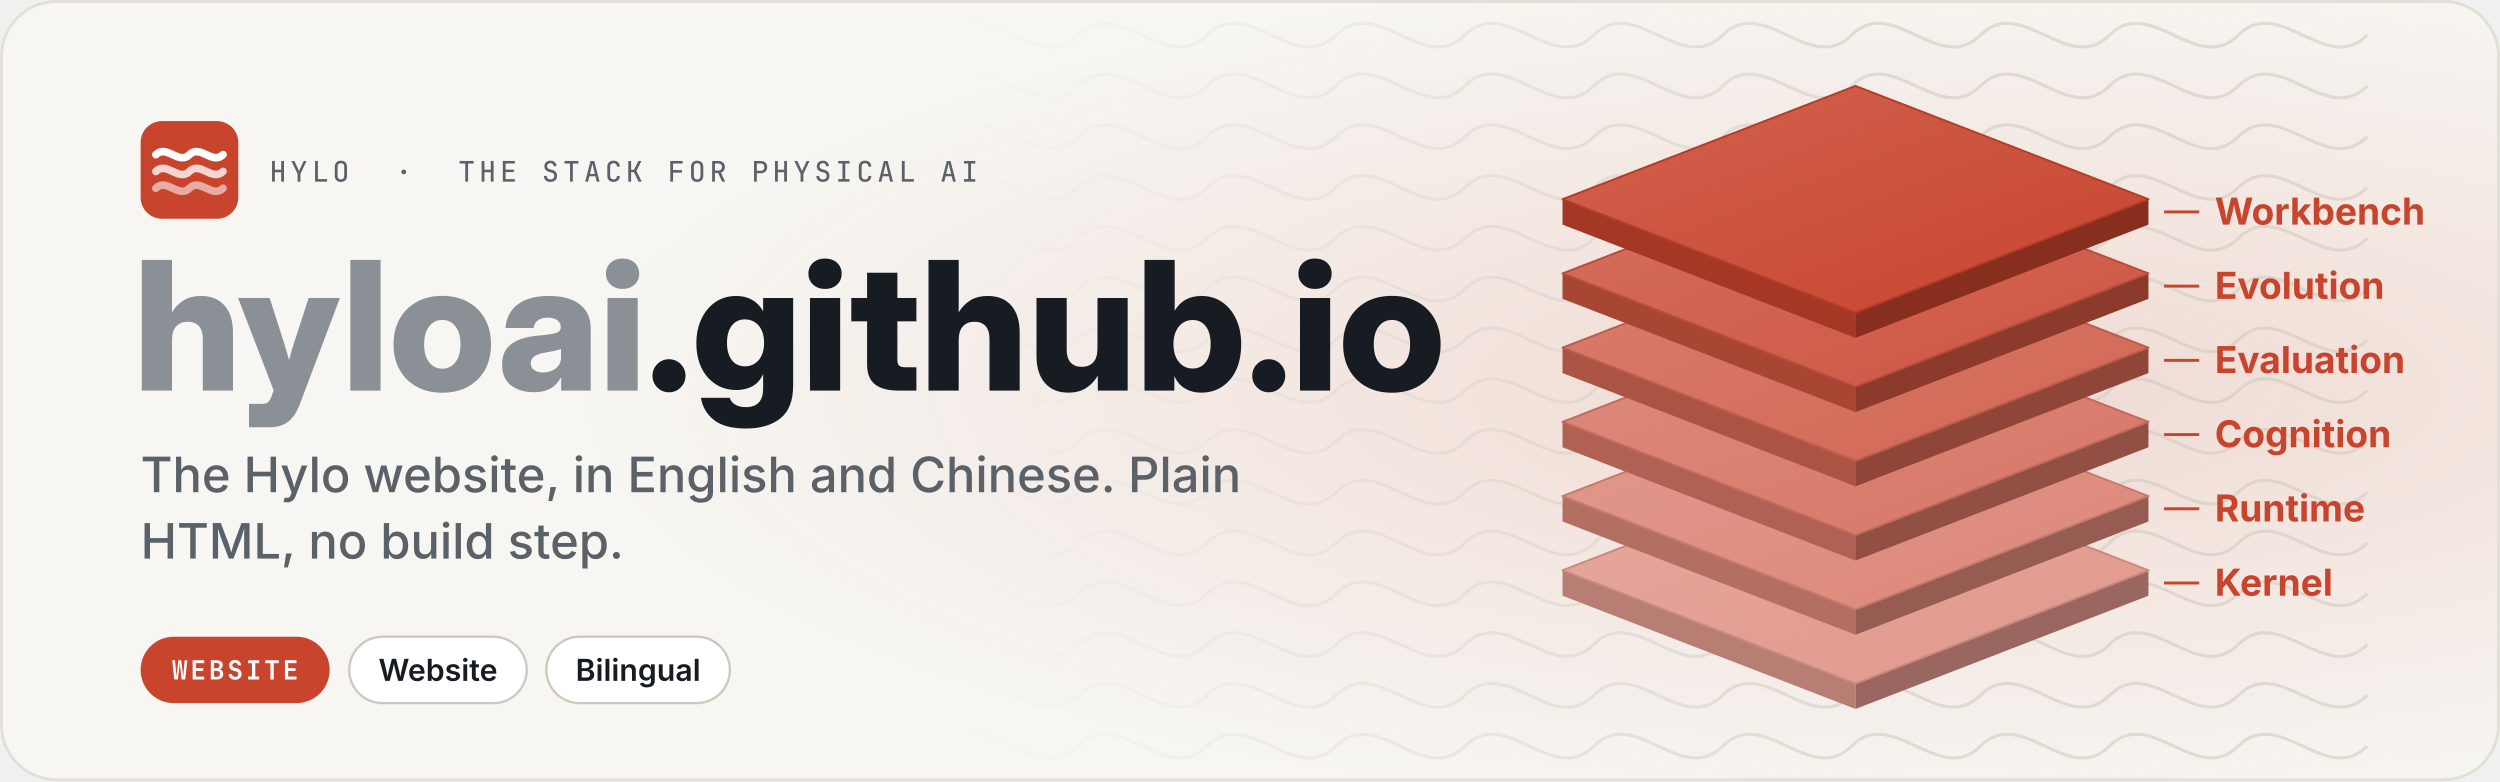
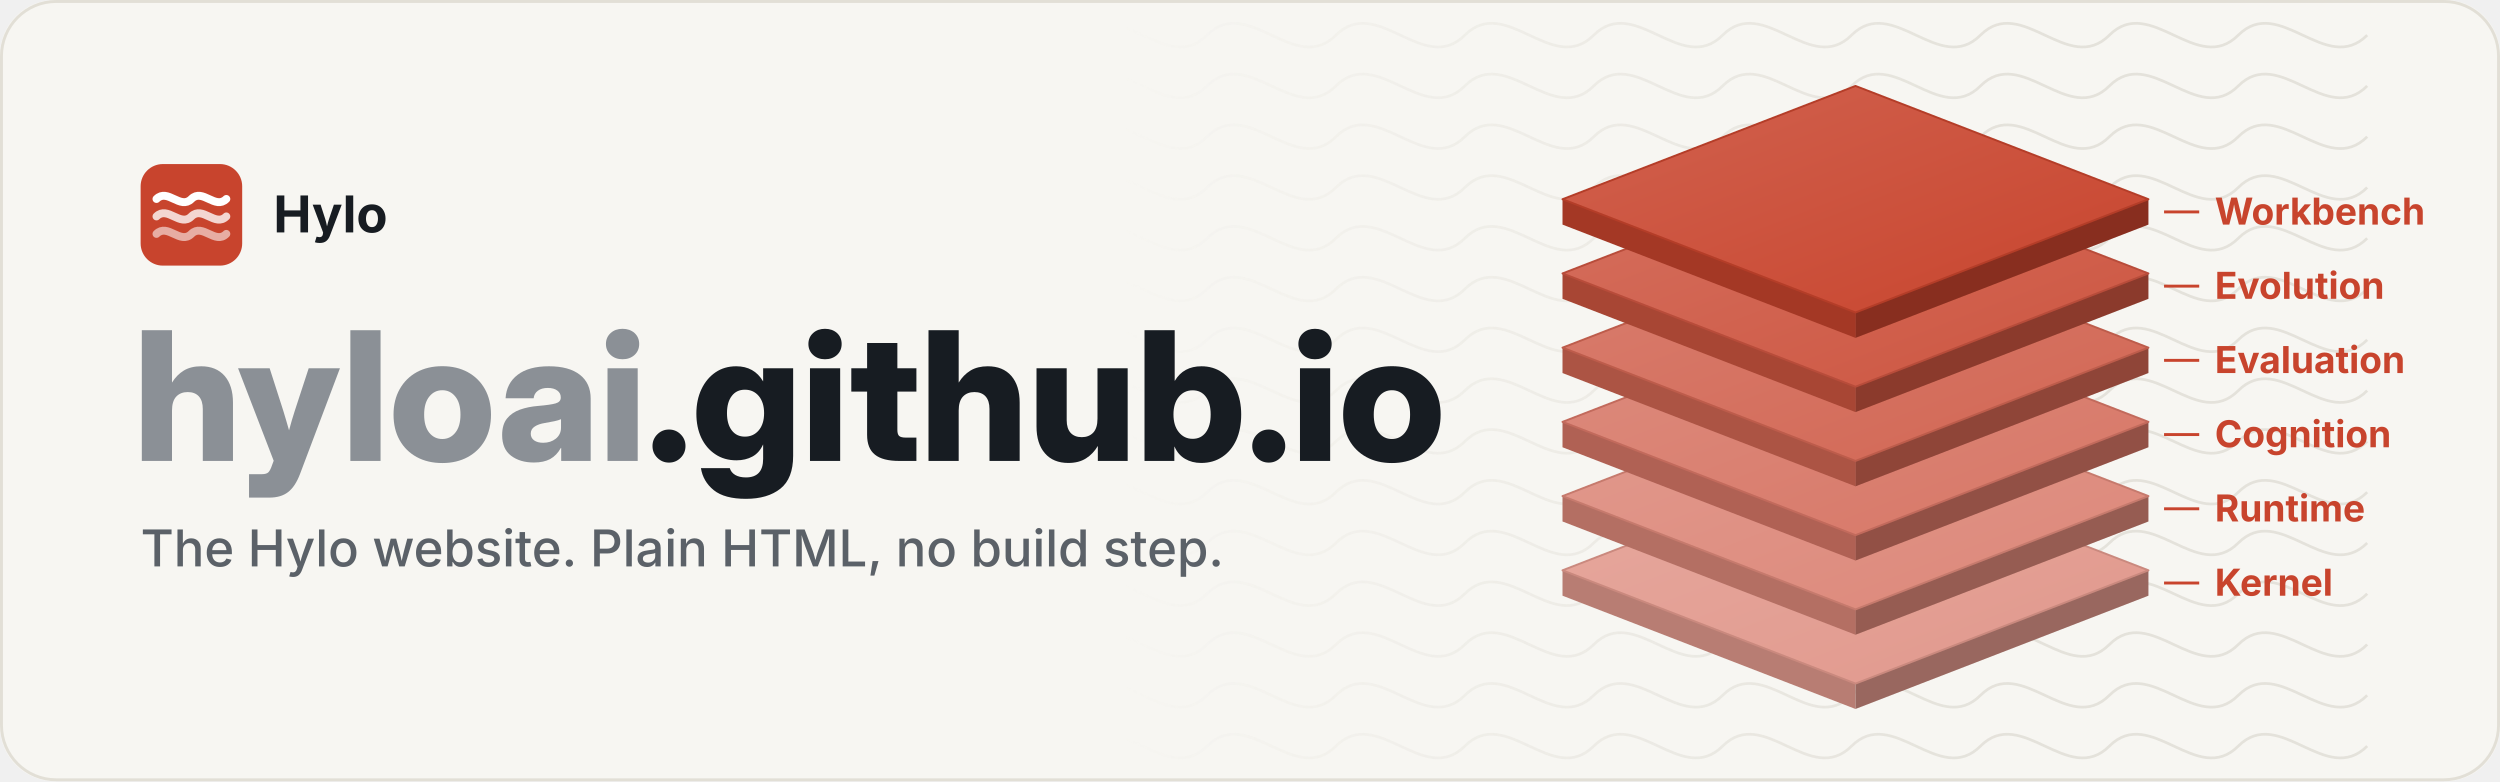
<svg xmlns="http://www.w3.org/2000/svg" viewBox="0 0 1280 400" width="1280" height="400" role="img" aria-labelledby="t d">
  <defs>
+     <path id="b161" d="M135 0V1490H440V888H1089V1490H1395V0H1089V635H440V0Z" />
    <path id="b271" d="M135 0V1490H440V1083L435 744Q484 822 539 897Q594 972 668 1062L1033 1490H1406L849 845L1422 0H1061L638 644L440 426V0Z" />
    <path id="b384" d="M135 0V1490H716Q970 1490 1110 1358Q1249 1225 1249 1005Q1249 852 1181 744Q1113 635 985 581L1302 0H964L680 532H440V0ZM440 779H660Q934 779 934 1005Q934 1118 866 1178Q799 1238 659 1238H440Z" />
    <path id="b459" d="M449 0 49 1490H382L555 757Q578 654 598 537Q617 420 635 305Q655 420 676 537Q697 654 722 757L904 1490H1221L1402 757Q1427 655 1448 539Q1469 423 1489 309Q1507 423 1526 539Q1546 655 1569 757L1742 1490H2076L1675 0H1327L1129 762Q1109 843 1093 932Q1077 1022 1061 1118Q1047 1025 1032 936Q1017 846 995 762L798 0Z" />
    <path id="b507" d="M440 -22Q280 -22 174 62Q68 147 68 313Q68 438 128 509Q188 580 284 613Q380 646 490 656Q634 670 698 686Q761 701 761 756V761Q761 832 716 871Q670 910 586 910Q499 910 446 872Q393 835 375 781L100 827Q143 972 272 1052Q400 1132 587 1132Q707 1132 816 1094Q924 1056 992 972Q1061 889 1061 753V0H777V155H767Q726 77 645 28Q564 -22 440 -22ZM525 189Q630 189 696 250Q763 311 763 400V521Q745 508 704 498Q664 489 619 482Q574 474 541 470Q458 458 407 423Q356 388 356 321Q356 256 404 222Q451 189 525 189Z" />
    <path id="b578" d="M754 -19Q663 -19 600 12Q537 43 498 88Q458 134 437 179H423V0H128V1490H428V930H437Q457 974 496 1021Q534 1068 598 1100Q661 1132 756 1132Q880 1132 983 1068Q1086 1004 1148 876Q1209 748 1209 557Q1209 371 1149 242Q1089 114 986 48Q883 -19 754 -19ZM662 222Q779 222 840 316Q902 410 902 558Q902 705 841 798Q780 892 662 892Q546 892 484 801Q421 710 421 558Q421 406 484 314Q547 222 662 222Z" />
    <path id="b586" d="M628 -22Q459 -22 336 50Q214 123 148 252Q81 382 81 554Q81 727 148 857Q214 987 336 1060Q459 1132 628 1132Q827 1132 960 1032Q1093 933 1125 760L846 708Q827 795 772 846Q718 896 631 896Q511 896 449 802Q387 707 387 555Q387 405 449 310Q511 214 631 214Q718 214 774 266Q830 319 848 409L1127 358Q1095 181 962 80Q829 -22 628 -22Z" />
    <path id="b614" d="M633 -22Q462 -22 338 48Q214 118 148 247Q81 376 81 553Q81 726 148 856Q214 986 334 1059Q455 1132 618 1132Q764 1132 883 1070Q1002 1008 1072 882Q1143 756 1143 565V481H378Q383 344 454 274Q525 204 638 204Q717 204 774 238Q830 271 854 336L1126 285Q1085 146 956 62Q828 -22 633 -22ZM380 669H854Q843 778 784 842Q725 906 621 906Q513 906 451 840Q389 773 380 669Z" />
    <path id="b658" d="M625 -442Q415 -442 287 -365Q159 -288 122 -168L380 -96Q401 -143 458 -184Q514 -224 623 -224Q737 -224 803 -172Q869 -119 869 -8V198H846Q815 130 744 73Q672 16 536 16Q410 16 307 75Q204 134 142 255Q81 376 81 561Q81 750 144 877Q206 1004 310 1068Q413 1132 537 1132Q631 1132 695 1100Q759 1068 798 1021Q838 974 858 930H871V1118H1166V9Q1166 -142 1096 -242Q1027 -343 904 -392Q782 -442 625 -442ZM630 244Q745 244 808 328Q870 413 870 563Q870 712 808 802Q746 892 630 892Q512 892 450 800Q389 707 389 563Q389 416 451 330Q513 244 630 244Z" />
    <path id="b670" d="M428 647V0H128V1490H422V904Q471 1013 555 1072Q639 1132 763 1132Q937 1132 1042 1020Q1148 908 1148 711V0H847V659Q847 763 794 822Q740 881 645 881Q549 881 488 820Q428 758 428 647Z" />
    <path id="b689" d="M128 0V1118H428V0ZM278 1264Q210 1264 162 1309Q114 1354 114 1418Q114 1482 162 1527Q210 1572 278 1572Q346 1572 394 1527Q443 1482 443 1418Q443 1354 394 1309Q346 1264 278 1264Z" />
    <path id="b727" d="M128 0V1490H428V688H445L811 1118H1158L740 633L1179 0H826L514 456L428 359V0Z" />
    <path id="b73" d="M786 -20Q587 -20 431 70Q275 160 184 331Q94 502 94 744Q94 987 185 1158Q276 1330 433 1420Q590 1510 786 1510Q955 1510 1092 1448Q1229 1385 1317 1266Q1405 1148 1427 981H1118Q1097 1102 1008 1170Q920 1239 792 1239Q618 1239 511 1110Q404 981 404 744Q404 502 512 376Q619 251 791 251Q918 251 1008 320Q1097 388 1119 510H1428Q1411 371 1330 250Q1249 130 1112 55Q974 -20 786 -20Z" />
    <path id="b736" d="M428 1490V0H128V1490Z" />
    <path id="b766" d="M128 0V1118H406L418 901Q463 1023 550 1079Q637 1135 737 1135Q949 1135 1025 884Q1072 1013 1170 1074Q1269 1135 1384 1135Q1538 1135 1640 1036Q1741 936 1741 754V0H1441V697Q1441 791 1390 838Q1338 884 1263 884Q1178 884 1128 830Q1079 776 1079 688V0H789V705Q789 787 740 836Q692 884 615 884Q536 884 482 830Q428 777 428 676V0Z" />
    <path id="b773" d="M428 647V0H128V1118H411L415 887Q462 1004 548 1068Q634 1132 763 1132Q937 1132 1042 1020Q1147 908 1147 711V0H847V659Q847 763 794 822Q740 881 645 881Q549 881 488 820Q428 758 428 647Z" />
    <path id="b790" d="M628 -22Q460 -22 337 50Q214 123 148 252Q81 382 81 554Q81 727 148 857Q214 987 337 1060Q460 1132 628 1132Q796 1132 919 1060Q1042 987 1108 857Q1175 727 1175 554Q1175 382 1108 252Q1042 123 919 50Q796 -22 628 -22ZM628 214Q748 214 809 311Q870 408 870 555Q870 703 809 800Q748 896 628 896Q508 896 448 800Q387 703 387 555Q387 408 448 311Q508 214 628 214Z" />
    <path id="b852" d="M128 0V1118H418V923H430Q461 1026 534 1080Q606 1133 700 1133Q751 1133 797 1123V855Q777 861 738 866Q700 870 667 870Q563 870 496 805Q428 740 428 636V0Z" />
    <path id="b889" d="M683 1118V889H474V327Q474 223 576 223Q593 223 624 228Q654 232 671 236L714 11Q664 -4 614 -10Q565 -16 520 -16Q352 -16 263 66Q174 147 174 301V889H20V1118H174V1384H474V1118Z" />
    <path id="b915" d="M513 -14Q339 -14 234 98Q128 210 128 407V1118H428V459Q428 355 482 296Q536 237 630 237Q726 237 786 298Q847 360 847 471V1118H1148V0H864L860 232Q813 113 726 50Q640 -14 513 -14Z" />
    <path id="b95" d="M135 0V1490H1132V1237H440V877H1080V628H440V253H1134V0Z" />
    <path id="b980" d="M443 0 31 1118H350L538 538Q561 463 580 387Q600 311 618 233Q635 311 654 386Q672 462 696 538L882 1118H1197L784 0Z" />
+     <path id="b998" d="M120 -396 189 -170 226 -179Q317 -204 375 -176Q433 -147 443 -63L451 -3L31 1118H350L538 538Q561 465 577 392Q593 320 609 246Q627 321 646 394Q666 466 690 538L886 1118H1201L726 -132Q675 -267 580 -346Q484 -426 316 -426Q256 -426 204 -418Q152 -409 120 -396Z" />
    <path id="dx1502" d="M261 -19Q183 -19 128 36Q73 91 73 170Q73 248 128 303Q183 358 261 358Q339 358 394 303Q449 248 449 170Q449 91 394 36Q339 -19 261 -19Z" />
    <path id="dx507" d="M419 -18Q260 -18 158 60Q57 137 57 295Q57 414 112 483Q168 552 261 585Q354 618 467 627Q609 639 667 656Q725 673 725 721V726Q725 773 686 802Q646 832 578 832Q506 832 464 800Q421 768 416 714H96Q107 886 234 982Q360 1079 590 1079Q820 1079 943 982Q1066 886 1066 711V0H730V148H726Q679 63 605 22Q531 -18 419 -18ZM524 207Q610 207 669 254Q728 302 728 380V476Q701 463 653 453Q605 443 541 432Q472 421 428 392Q383 363 383 311Q383 262 422 234Q461 207 524 207Z" />
    <path id="dx578" d="M742 -23Q638 -23 558 24Q479 70 438 163H436V0H96V1490H440V914H442Q540 1079 745 1079Q879 1079 981 1009Q1083 939 1140 815Q1198 691 1198 530Q1198 363 1142 238Q1085 114 982 46Q880 -23 742 -23ZM645 252Q740 252 795 326Q850 400 850 530Q850 659 795 732Q740 805 645 805Q548 805 487 730Q426 655 426 530Q426 403 487 328Q548 252 645 252Z" />
    <path id="dx658" d="M617 -432Q373 -432 250 -333Q128 -234 104 -82H433Q447 -131 495 -160Q543 -188 617 -188Q813 -188 813 24V187H812Q770 93 691 50Q612 7 509 7Q370 7 268 76Q165 144 108 264Q52 384 52 539Q52 696 110 818Q168 940 270 1010Q372 1079 506 1079Q711 1079 812 908H813V1056H1155V58Q1155 -200 1010 -316Q864 -432 617 -432ZM605 277Q703 277 764 350Q824 422 824 545Q824 666 764 739Q703 812 605 812Q510 812 456 741Q401 670 401 545Q401 419 456 348Q510 277 605 277Z" />
    <path id="dx670" d="M440 574V0H96V1490H440V893Q493 980 574 1030Q655 1079 772 1079Q944 1079 1040 969Q1135 859 1135 664V0H791V592Q791 686 746 736Q701 785 619 785Q538 785 489 734Q440 682 440 574Z" />
    <path id="dx689" d="M96 0V1056H440V0ZM267 1159Q185 1159 132 1208Q78 1257 78 1333Q78 1409 132 1458Q185 1506 267 1506Q350 1506 404 1458Q457 1409 457 1333Q457 1257 404 1208Q350 1159 267 1159Z" />
    <path id="dx736" d="M440 1490V0H96V1490Z" />
    <path id="dx790" d="M608 -24Q442 -24 317 44Q192 112 122 236Q52 360 52 528Q52 694 122 818Q192 943 317 1012Q442 1080 608 1080Q773 1080 898 1012Q1024 943 1094 818Q1163 694 1163 528Q1163 360 1094 236Q1024 113 898 44Q773 -24 608 -24ZM608 250Q698 250 756 322Q815 394 815 528Q815 662 756 734Q698 806 608 806Q518 806 460 734Q401 662 401 528Q401 394 459 322Q517 250 608 250Z" />
    <path id="dx889" d="M761 1056V790H544V355Q544 304 564 285Q584 266 642 266H761V0H566Q376 0 288 72Q199 143 199 297V790H19V1056H199V1344H544V1056Z" />
    <path id="dx915" d="M459 -23Q287 -23 192 87Q96 197 96 392V1056H440V464Q440 370 485 320Q530 271 612 271Q693 271 742 322Q791 374 791 482V1056H1135V0H795V171Q742 81 660 29Q578 -23 459 -23Z" />
    <path id="dx998" d="M129 -418V-151H275Q329 -151 351 -128Q373 -104 392 -46L410 2L4 1056H364L520 570Q537 515 553 460Q569 405 585 349Q600 405 616 460Q633 515 650 570L809 1056H1165L710 -149Q656 -292 574 -355Q493 -418 360 -418Z" />
    <path id="m1501" d="M125 -371 213 214H450L285 -371Z" />
    <path id="m1502" d="M311 -15Q249 -15 206 28Q163 70 163 132Q163 194 206 237Q249 280 311 280Q373 280 416 237Q458 194 458 132Q458 70 416 28Q373 -15 311 -15Z" />
    <path id="m161" d="M165 0V1490H393V860H1131V1490H1360V0H1131V664H393V0Z" />
    <path id="m281" d="M165 0V1490H393V196H1068V0Z" />
    <path id="m292" d="M165 0V1490H501L826 635Q841 595 860 532Q879 468 899 395Q919 322 936 254Q954 320 974 393Q994 466 1013 530Q1032 594 1047 635L1367 1490H1705V0H1478V802Q1478 884 1480 1014Q1483 1143 1486 1268Q1460 1177 1432 1088Q1404 999 1379 924Q1354 848 1337 802L1032 0H837L528 802Q502 869 462 997Q421 1125 378 1263Q380 1185 382 1100Q384 1015 386 937Q387 859 387 802V0Z" />
    <path id="m375" d="M165 0V1490H699Q871 1490 986 1426Q1101 1363 1158 1254Q1215 1144 1215 1006Q1215 868 1158 758Q1100 649 985 586Q870 522 697 522H393V0ZM393 715H675Q839 715 912 798Q984 880 984 1006Q984 1132 912 1214Q839 1295 673 1295H393Z" />
    <path id="m411" d="M90 1294V1490H1247V1294H784V0H555V1294Z" />
    <path id="m507" d="M461 -25Q354 -25 268 14Q183 54 133 130Q83 206 83 316Q83 411 120 472Q157 534 219 570Q281 605 358 623Q434 641 513 650Q661 667 728 680Q795 692 795 751V757Q795 850 740 902Q686 953 581 953Q471 953 408 905Q345 857 322 800L115 854Q153 954 224 1015Q295 1076 386 1104Q478 1132 578 1132Q645 1132 721 1116Q797 1100 864 1058Q931 1017 973 940Q1015 863 1015 742V0H802V153H791Q758 87 678 31Q597 -25 461 -25ZM510 152Q599 152 663 188Q727 223 762 280Q796 337 796 403V546Q780 530 728 518Q675 507 617 499Q559 491 525 487Q432 474 366 436Q299 399 299 313Q299 233 358 192Q418 152 510 152Z" />
    <path id="m578" d="M703 -22Q601 -22 537 12Q473 47 436 93Q400 139 380 175H362V0H148V1490H368V936H380Q399 970 434 1016Q470 1063 534 1098Q598 1132 703 1132Q837 1132 942 1064Q1048 996 1109 867Q1170 738 1170 556Q1170 376 1110 246Q1050 116 944 47Q839 -22 703 -22ZM654 165Q750 165 814 217Q879 269 912 358Q945 447 945 558Q945 668 912 756Q880 843 816 894Q751 945 654 945Q512 945 438 838Q364 732 364 558Q364 383 439 274Q514 165 654 165Z" />
    <path id="m597" d="M564 -22Q428 -22 322 47Q217 116 156 246Q96 376 96 556Q96 738 157 867Q218 996 324 1064Q429 1132 564 1132Q668 1132 732 1098Q796 1063 832 1016Q867 970 886 936H898V1490H1118V0H904V175H886Q866 139 830 93Q793 47 729 12Q665 -22 564 -22ZM612 165Q752 165 827 274Q902 383 902 558Q902 732 828 838Q754 945 612 945Q515 945 450 894Q386 843 354 756Q321 668 321 558Q321 447 354 358Q387 269 452 217Q517 165 612 165Z" />
    <path id="m614" d="M630 -23Q465 -23 345 48Q225 119 160 248Q96 377 96 551Q96 723 160 854Q223 985 339 1058Q455 1132 611 1132Q738 1132 852 1076Q967 1019 1038 896Q1110 772 1110 570V492H317Q323 330 409 244Q495 159 632 159Q724 159 790 199Q857 239 886 317L1093 268Q1053 137 931 57Q809 -23 630 -23ZM318 656H892Q880 788 810 869Q739 950 612 950Q480 950 404 864Q327 777 318 656Z" />
-     <path id="m658" d="M616 -442Q422 -442 305 -371Q188 -300 141 -199L325 -112Q345 -144 378 -180Q412 -215 468 -240Q525 -265 615 -265Q742 -265 822 -204Q902 -144 902 -15V203H883Q863 166 828 123Q792 80 728 48Q665 17 563 17Q431 17 326 79Q220 141 158 262Q96 384 96 563Q96 741 158 868Q219 996 325 1064Q431 1132 566 1132Q669 1132 734 1098Q798 1063 834 1017Q871 971 890 936H906V1118H1121V-16Q1121 -163 1054 -257Q987 -351 873 -396Q759 -442 616 -442ZM614 200Q754 200 828 297Q903 394 903 566Q903 734 830 840Q756 945 614 945Q517 945 452 894Q386 844 354 758Q321 673 321 566Q321 402 396 301Q470 200 614 200Z" />
    <path id="m670" d="M368 662V0H148V1490H366V917Q419 1028 504 1080Q589 1132 704 1132Q875 1132 980 1024Q1085 917 1085 710V0H864V683Q864 804 801 872Q738 940 628 940Q516 940 442 868Q368 795 368 662Z" />
    <path id="m689" d="M148 0V1118H368V0ZM259 1289Q202 1289 162 1327Q121 1365 121 1419Q121 1474 162 1512Q202 1550 259 1550Q316 1550 357 1512Q398 1474 398 1419Q398 1365 357 1327Q316 1289 259 1289Z" />
-     <path id="m73" d="M784 -20Q590 -20 438 72Q287 164 200 335Q113 506 113 744Q113 983 200 1154Q288 1326 440 1418Q591 1510 784 1510Q941 1510 1071 1450Q1201 1391 1287 1278Q1373 1166 1398 1008H1169Q1141 1150 1034 1226Q926 1302 786 1302Q658 1302 557 1238Q456 1173 398 1048Q339 924 339 744Q339 563 398 439Q456 315 557 252Q658 188 786 188Q926 188 1034 264Q1141 341 1169 483H1399Q1376 335 1292 222Q1209 109 1078 44Q948 -20 784 -20Z" />
    <path id="m736" d="M368 1490V0H148V1490Z" />
    <path id="m773" d="M368 662V0H148V1118H358L359 903Q411 1021 498 1076Q586 1132 704 1132Q875 1132 980 1024Q1084 917 1084 710V0H864V683Q864 804 801 872Q738 940 628 940Q516 940 442 868Q368 795 368 662Z" />
    <path id="m790" d="M618 -23Q461 -23 344 49Q226 121 161 250Q96 380 96 553Q96 727 161 858Q226 988 344 1060Q461 1132 618 1132Q776 1132 894 1060Q1011 988 1076 858Q1141 727 1141 553Q1141 380 1076 250Q1011 121 894 49Q776 -23 618 -23ZM618 163Q720 163 786 216Q853 270 886 358Q918 447 918 553Q918 660 886 750Q853 839 786 892Q720 946 618 946Q517 946 451 892Q385 839 352 750Q320 660 320 553Q320 447 352 358Q385 270 451 216Q517 163 618 163Z" />
    <path id="m843" d="M148 -418V1118H362V936H380Q399 970 434 1016Q470 1063 534 1098Q598 1132 703 1132Q837 1132 942 1064Q1048 996 1109 867Q1170 738 1170 556Q1170 376 1110 246Q1050 116 944 47Q839 -22 703 -22Q601 -22 537 12Q473 47 436 93Q400 139 380 175H368V-418ZM654 165Q750 165 814 217Q879 269 912 358Q945 447 945 558Q945 668 912 756Q880 843 816 894Q751 945 654 945Q512 945 438 838Q364 732 364 558Q364 383 439 274Q514 165 654 165Z" />
    <path id="m871" d="M549 -23Q367 -23 248 56Q128 134 98 283L305 326Q350 155 551 155Q658 155 720 200Q783 244 783 306Q783 412 626 447L438 490Q130 559 130 799Q130 899 186 974Q241 1049 338 1090Q436 1132 563 1132Q744 1132 847 1054Q950 977 986 853L789 810Q768 869 716 914Q664 958 565 958Q474 958 413 917Q352 876 352 813Q352 757 392 722Q433 688 525 667L705 627Q1010 558 1010 325Q1010 223 952 144Q893 66 789 22Q685 -23 549 -23Z" />
    <path id="m889" d="M626 1118V939H403V302Q403 235 432 204Q460 172 525 172Q543 172 570 176Q598 180 618 184L657 8Q622 -4 582 -10Q541 -15 503 -15Q351 -15 267 64Q183 142 183 284V939H20V1118H183V1384H403V1118Z" />
    <path id="m915" d="M529 -14Q358 -14 253 94Q148 201 148 408V1118H368V435Q368 314 432 246Q495 178 604 178Q716 178 790 250Q864 323 864 456V1118H1085V0H874L873 217Q820 95 732 40Q645 -14 529 -14Z" />
-     <path id="m95" d="M165 0V1490H1103V1294H393V850H1053V655H393V196H1109V0Z" />
    <path id="m984" d="M393 0 57 1118H289L412 655Q435 565 462 458Q488 350 514 219Q540 345 566 453Q592 561 617 655L740 1118H960L1082 655Q1105 564 1131 456Q1157 349 1183 221Q1208 348 1234 455Q1260 562 1284 655L1407 1118H1641L1304 0H1083L945 481Q920 569 896 668Q872 766 849 867Q825 766 801 666Q777 567 752 481L614 0Z" />
    <path id="m998" d="M133 -402 187 -223 212 -229Q297 -252 356 -224Q416 -195 447 -87L471 -5L46 1118H284L505 483Q530 409 549 337Q568 265 586 193Q605 265 625 338Q645 410 671 483L896 1118H1132L646 -155Q595 -289 508 -358Q422 -426 287 -426Q235 -426 194 -418Q154 -411 133 -402Z" />
-     <path id="mono1" d="M46 0 235 730H366L554 0H453L407 190H193L147 0ZM213 272H387L335 490Q320 550 311 592Q302 634 300 649Q298 634 289 592Q280 550 266 491Z" />
-     <path id="mono122" d="M88 0V730H325Q395 730 446 703Q497 676 525 628Q553 579 553 512Q553 446 525 398Q497 349 446 322Q394 295 325 295H187V0ZM187 383H325Q383 383 417 418Q451 454 451 512Q451 571 417 606Q383 642 325 642H187Z" />
-     <path id="mono125" d="M89 0V730H315Q382 730 432 704Q482 677 510 630Q538 582 538 518Q538 444 500 391Q463 338 401 316L548 0H439L300 305H187V0ZM187 393H315Q371 393 404 427Q436 461 436 517Q436 574 403 608Q370 642 315 642H187Z" />
-     <path id="mono129" d="M304 -10Q196 -10 132 46Q68 103 68 202H167Q167 144 204 111Q241 78 304 78Q364 78 400 112Q435 145 435 201Q435 243 412 274Q389 306 347 317L239 346Q168 366 126 418Q85 471 85 543Q85 602 112 646Q138 691 186 716Q234 740 297 740Q361 740 410 716Q458 691 485 647Q512 603 512 545H414Q414 593 382 623Q349 653 297 653Q245 653 214 623Q182 593 182 545Q182 506 203 480Q224 453 262 442L373 412Q448 392 490 336Q532 279 532 201Q532 137 504 90Q476 42 424 16Q373 -10 304 -10Z" />
-     <path id="mono137" d="M251 0V640H53V730H547V640H350V0Z" />
-     <path id="mono168" d="M251 0V271L32 730H137L272 442Q284 416 292 395Q299 374 301 365Q304 374 312 395Q319 416 332 442L466 730H568L350 271V0Z" />
-     <path id="mono27" d="M308 -10Q207 -10 148 46Q88 103 88 202V529Q88 627 148 684Q207 740 308 740Q408 740 468 683Q527 626 527 529H428Q428 588 396 620Q364 652 308 652Q251 652 219 620Q187 588 187 529V202Q187 142 219 110Q251 78 308 78Q364 78 396 110Q428 142 428 202H527Q527 104 468 47Q408 -10 308 -10Z" />
-     <path id="mono37" d="M97 0V730H522V641H195V424H487V338H195V89H522V0Z" />
-     <path id="mono56" d="M91 0V730H527V639H188V409H501V319H190V0Z" />
-     <path id="mono64" d="M89 0V730H188V422H412V730H511V0H412V332H188V0Z" />
-     <path id="mono67" d="M101 0V90H250V640H101V730H499V640H350V90H499V0Z" />
-     <path id="mono81" d="M88 0V730H187V420H289L445 730H553L376 379L562 0H450L287 333H187V0Z" />
-     <path id="mono818" d="M300 259Q262 259 238 282Q215 305 215 341Q215 379 238 403Q262 427 300 427Q338 427 362 403Q385 379 385 341Q385 305 362 282Q338 259 300 259Z" />
-     <path id="mono83" d="M128 0V730H227V90H552V0Z" />
-     <path id="mono96" d="M300 -10Q200 -10 142 48Q84 106 84 212V519Q84 624 142 682Q200 740 300 740Q400 740 458 682Q516 625 516 519V212Q516 106 458 48Q400 -10 300 -10ZM300 78Q356 78 386 110Q417 142 417 202V529Q417 588 387 620Q357 652 300 652Q243 652 213 620Q183 588 183 529V202Q183 142 214 110Q244 78 300 78Z" />
-     <path id="monob129" d="M303 -10Q229 -10 174 16Q118 42 88 90Q57 139 57 206H180Q180 157 214 128Q247 99 303 99Q357 99 388 128Q420 156 420 204Q420 240 400 268Q379 295 341 305L243 330Q164 350 118 405Q72 460 72 536Q72 629 133 684Q194 740 296 740Q365 740 416 715Q468 690 496 644Q524 599 524 538H402Q402 580 373 606Q344 632 296 632Q249 632 222 606Q194 581 194 540Q194 506 214 484Q233 462 268 452L369 427Q450 407 496 347Q543 287 543 204Q543 139 514 91Q484 43 430 16Q376 -10 303 -10Z" />
-     <path id="monob137" d="M237 0V617H46V730H554V617H363V0Z" />
-     <path id="monob162" d="M90 0 14 730H118L164 220Q166 194 168 154Q171 113 171 85Q174 113 178 154Q181 194 184 220L248 730H355L415 220Q418 194 422 154Q427 113 430 85Q431 113 434 154Q436 194 438 220L483 730H586L506 0H368L312 512Q309 541 306 582Q303 624 301 651Q299 624 296 582Q293 541 290 512L229 0Z" />
-     <path id="monob26" d="M77 0V730H301Q406 730 468 679Q531 628 531 542Q531 482 496 439Q462 396 407 387V385Q448 380 480 356Q512 331 530 292Q548 254 548 208Q548 145 519 98Q490 51 437 26Q384 0 312 0ZM199 429H299Q348 429 377 456Q406 482 406 528Q406 573 378 600Q349 626 299 626H199ZM199 104H305Q360 104 392 134Q423 163 423 214Q423 265 392 296Q360 328 305 328H199Z" />
-     <path id="monob37" d="M88 0V730H526V620H211V430H491V324H211V110H526V0Z" />
-     <path id="monob67" d="M90 0V113H237V617H90V730H510V617H363V113H510V0Z" />
-     <path id="sb459" d="M452 0 50 1490H337L531 697Q554 596 574 484Q594 371 613 260Q633 371 654 484Q676 596 701 697L903 1490H1186L1387 697Q1412 597 1434 486Q1455 375 1475 265Q1494 375 1514 486Q1535 597 1558 697L1751 1490H2039L1636 0H1330L1113 823Q1093 901 1076 989Q1059 1077 1043 1173Q1028 1080 1012 993Q997 906 975 823L758 0Z" />
-     <path id="sb507" d="M450 -23Q344 -23 259 16Q174 54 125 129Q76 204 76 314Q76 440 138 510Q199 579 296 610Q394 642 502 653Q648 669 713 682Q778 696 778 754V759Q778 841 728 886Q678 932 583 932Q485 932 427 889Q369 846 349 791L108 840Q157 988 286 1060Q414 1132 582 1132Q661 1132 742 1114Q822 1095 889 1052Q956 1008 997 934Q1038 859 1038 747V0H789V154H779Q742 82 661 30Q580 -23 450 -23ZM517 170Q637 170 708 239Q780 308 780 401V533Q762 519 716 508Q670 498 618 490Q567 483 533 478Q445 466 386 430Q328 394 328 317Q328 245 381 208Q434 170 517 170Z" />
-     <path id="sb578" d="M728 -20Q632 -20 568 12Q505 45 467 91Q429 137 409 177H392V0H138V1490H398V933H409Q428 972 465 1018Q502 1065 566 1098Q630 1132 729 1132Q858 1132 962 1066Q1067 1000 1128 872Q1190 743 1190 557Q1190 373 1130 244Q1069 115 965 48Q861 -20 728 -20ZM658 194Q788 194 856 298Q923 401 923 558Q923 714 856 816Q790 918 658 918Q529 918 461 820Q393 721 393 558Q393 395 462 294Q531 194 658 194Z" />
-     <path id="sb614" d="M632 -23Q463 -23 342 48Q220 119 154 248Q89 377 89 552Q89 724 154 854Q218 985 336 1058Q455 1132 615 1132Q751 1132 868 1072Q984 1013 1055 888Q1126 764 1126 568V486H348Q353 337 432 259Q510 181 635 181Q721 181 782 218Q844 255 870 326L1109 277Q1069 142 944 60Q818 -23 632 -23ZM349 663H873Q861 783 796 856Q732 928 616 928Q497 928 428 852Q358 775 349 663Z" />
-     <path id="sb65" d="M150 0V1490H720Q881 1490 988 1440Q1094 1389 1148 1302Q1201 1214 1201 1103Q1201 967 1126 889Q1050 811 941 786V771Q1020 767 1093 723Q1166 679 1212 599Q1259 519 1259 406Q1259 290 1203 198Q1147 106 1034 53Q922 0 751 0ZM417 223H709Q857 223 922 280Q988 337 988 426Q988 526 915 594Q842 662 718 662H417ZM417 855H686Q792 855 863 912Q934 970 934 1069Q934 1156 873 1212Q812 1268 692 1268H417Z" />
-     <path id="sb658" d="M620 -442Q418 -442 296 -368Q174 -294 132 -183L352 -104Q378 -152 438 -198Q497 -244 619 -244Q740 -244 813 -188Q886 -131 886 -11V200H864Q844 160 807 117Q770 74 708 46Q646 17 549 17Q421 17 316 78Q212 138 150 259Q89 380 89 562Q89 745 150 872Q212 1000 317 1066Q422 1132 551 1132Q650 1132 714 1099Q778 1066 816 1020Q854 973 874 933H888V1118H1143V-3Q1143 -153 1075 -250Q1007 -347 889 -394Q771 -442 620 -442ZM622 222Q749 222 818 313Q887 404 887 564Q887 723 819 820Q751 918 622 918Q490 918 422 817Q355 716 355 564Q355 409 423 316Q491 222 622 222Z" />
-     <path id="sb689" d="M138 0V1118H398V0ZM268 1276Q206 1276 162 1318Q117 1359 117 1419Q117 1478 162 1520Q206 1561 268 1561Q331 1561 376 1520Q420 1478 420 1419Q420 1359 376 1318Q331 1276 268 1276Z" />
-     <path id="sb736" d="M398 1490V0H138V1490Z" />
-     <path id="sb773" d="M398 655V0H138V1118H384L387 895Q487 1132 733 1132Q906 1132 1010 1022Q1115 912 1115 711V0H855V671Q855 783 797 847Q739 911 637 911Q533 911 466 844Q398 777 398 655Z" />
-     <path id="sb871" d="M561 -23Q368 -23 242 60Q117 142 88 294L331 340Q375 176 566 176Q662 176 718 214Q775 253 775 310Q775 405 624 438L433 479Q119 547 119 792Q119 896 176 972Q233 1048 334 1090Q436 1132 570 1132Q760 1132 870 1053Q981 974 1015 844L783 798Q763 856 713 897Q663 938 573 938Q491 938 435 902Q379 865 379 808Q379 759 416 728Q452 696 538 677L728 637Q1041 570 1041 335Q1041 229 980 148Q919 68 810 22Q702 -23 561 -23Z" />
-     <path id="sb889" d="M655 1118V914H439V315Q439 254 464 226Q490 197 550 197Q568 197 597 202Q626 206 645 210L686 9Q643 -4 598 -10Q553 -15 512 -15Q351 -15 265 65Q179 145 179 293V914H20V1118H179V1384H439V1118Z" />
-     <path id="sb915" d="M521 -14Q348 -14 243 96Q138 206 138 407V1118H398V447Q398 335 456 271Q515 207 617 207Q721 207 788 274Q855 341 855 463V1118H1116V0H869L867 224Q767 -14 521 -14Z" />
    <clipPath id="cardclip">
      <rect width="1280" height="400" rx="28" />
    </clipPath>
-     <radialGradient id="glow" cx="0.78" cy="0.5" r="0.55">
-       <stop offset="0" stop-color="#c8442d" stop-opacity="0.16" />
-       <stop offset="1" stop-color="#c8442d" stop-opacity="0" />
-     </radialGradient>
    <linearGradient id="wavefade" x1="0" y1="0" x2="1" y2="0">
-       <stop offset="0.38" stop-color="#fff" stop-opacity="0" />
-       <stop offset="0.75" stop-color="#fff" stop-opacity="1" />
+       <stop offset="0.45" stop-color="#fff" stop-opacity="0" />
+       <stop offset="0.8" stop-color="#fff" stop-opacity="1" />
    </linearGradient>
    <mask id="wavemask">
      <rect width="1280" height="400" fill="url(#wavefade)" />
    </mask>
    <linearGradient id="slab5" x1="0" y1="0" x2="1" y2="1">
      <stop offset="0" stop-color="#e6a89e" />
      <stop offset="1" stop-color="#e1988c" />
    </linearGradient>
    <linearGradient id="slab4" x1="0" y1="0" x2="1" y2="1">
      <stop offset="0" stop-color="#e29a8e" />
      <stop offset="1" stop-color="#dc8779" />
    </linearGradient>
    <linearGradient id="slab3" x1="0" y1="0" x2="1" y2="1">
      <stop offset="0" stop-color="#dd8c7e" />
      <stop offset="1" stop-color="#d77666" />
    </linearGradient>
    <linearGradient id="slab2" x1="0" y1="0" x2="1" y2="1">
      <stop offset="0" stop-color="#d97e6f" />
      <stop offset="1" stop-color="#d26653" />
    </linearGradient>
    <linearGradient id="slab1" x1="0" y1="0" x2="1" y2="1">
      <stop offset="0" stop-color="#d5705f" />
      <stop offset="1" stop-color="#cd5540" />
    </linearGradient>
    <linearGradient id="slab0" x1="0" y1="0" x2="1" y2="1">
      <stop offset="0" stop-color="#d1624f" />
      <stop offset="1" stop-color="#c8442d" />
    </linearGradient>
  </defs>
  <g clip-path="url(#cardclip)">
    <rect x="0.0" y="0.0" width="1280.0" height="400.0" rx="0" fill="#f7f6f2" />
-     <rect x="0.0" y="0.0" width="1280.0" height="400.0" rx="0" fill="url(#glow)" />
-     <g mask="url(#wavemask)" fill="none" stroke="#cdc9be" stroke-width="1.6" opacity="0.55">
+     <g mask="url(#wavemask)" fill="none" stroke="#cdc9be" stroke-width="1.4" opacity="0.45">
      <path d="M420 18c21-21 45 21 66 0s45 21 66 0s45 21 66 0s45 21 66 0s45 21 66 0s45 21 66 0s45 21 66 0s45 21 66 0s45 21 66 0s45 21 66 0s45 21 66 0s45 21 66 0" />
      <path d="M420 44c21-21 45 21 66 0s45 21 66 0s45 21 66 0s45 21 66 0s45 21 66 0s45 21 66 0s45 21 66 0s45 21 66 0s45 21 66 0s45 21 66 0s45 21 66 0s45 21 66 0" />
      <path d="M420 70c21-21 45 21 66 0s45 21 66 0s45 21 66 0s45 21 66 0s45 21 66 0s45 21 66 0s45 21 66 0s45 21 66 0s45 21 66 0s45 21 66 0s45 21 66 0s45 21 66 0" />
      <path d="M420 96c21-21 45 21 66 0s45 21 66 0s45 21 66 0s45 21 66 0s45 21 66 0s45 21 66 0s45 21 66 0s45 21 66 0s45 21 66 0s45 21 66 0s45 21 66 0s45 21 66 0" />
      <path d="M420 122c21-21 45 21 66 0s45 21 66 0s45 21 66 0s45 21 66 0s45 21 66 0s45 21 66 0s45 21 66 0s45 21 66 0s45 21 66 0s45 21 66 0s45 21 66 0s45 21 66 0" />
      <path d="M420 148c21-21 45 21 66 0s45 21 66 0s45 21 66 0s45 21 66 0s45 21 66 0s45 21 66 0s45 21 66 0s45 21 66 0s45 21 66 0s45 21 66 0s45 21 66 0s45 21 66 0" />
      <path d="M420 174c21-21 45 21 66 0s45 21 66 0s45 21 66 0s45 21 66 0s45 21 66 0s45 21 66 0s45 21 66 0s45 21 66 0s45 21 66 0s45 21 66 0s45 21 66 0s45 21 66 0" />
      <path d="M420 200c21-21 45 21 66 0s45 21 66 0s45 21 66 0s45 21 66 0s45 21 66 0s45 21 66 0s45 21 66 0s45 21 66 0s45 21 66 0s45 21 66 0s45 21 66 0s45 21 66 0" />
      <path d="M420 226c21-21 45 21 66 0s45 21 66 0s45 21 66 0s45 21 66 0s45 21 66 0s45 21 66 0s45 21 66 0s45 21 66 0s45 21 66 0s45 21 66 0s45 21 66 0s45 21 66 0" />
      <path d="M420 252c21-21 45 21 66 0s45 21 66 0s45 21 66 0s45 21 66 0s45 21 66 0s45 21 66 0s45 21 66 0s45 21 66 0s45 21 66 0s45 21 66 0s45 21 66 0s45 21 66 0" />
      <path d="M420 278c21-21 45 21 66 0s45 21 66 0s45 21 66 0s45 21 66 0s45 21 66 0s45 21 66 0s45 21 66 0s45 21 66 0s45 21 66 0s45 21 66 0s45 21 66 0s45 21 66 0" />
      <path d="M420 304c21-21 45 21 66 0s45 21 66 0s45 21 66 0s45 21 66 0s45 21 66 0s45 21 66 0s45 21 66 0s45 21 66 0s45 21 66 0s45 21 66 0s45 21 66 0s45 21 66 0" />
      <path d="M420 330c21-21 45 21 66 0s45 21 66 0s45 21 66 0s45 21 66 0s45 21 66 0s45 21 66 0s45 21 66 0s45 21 66 0s45 21 66 0s45 21 66 0s45 21 66 0s45 21 66 0" />
      <path d="M420 356c21-21 45 21 66 0s45 21 66 0s45 21 66 0s45 21 66 0s45 21 66 0s45 21 66 0s45 21 66 0s45 21 66 0s45 21 66 0s45 21 66 0s45 21 66 0s45 21 66 0" />
      <path d="M420 382c21-21 45 21 66 0s45 21 66 0s45 21 66 0s45 21 66 0s45 21 66 0s45 21 66 0s45 21 66 0s45 21 66 0s45 21 66 0s45 21 66 0s45 21 66 0s45 21 66 0" />
      <path d="M420 408c21-21 45 21 66 0s45 21 66 0s45 21 66 0s45 21 66 0s45 21 66 0s45 21 66 0s45 21 66 0s45 21 66 0s45 21 66 0s45 21 66 0s45 21 66 0s45 21 66 0" />
    </g>
  </g>
  <rect x="0.75" y="0.75" width="1278.5" height="398.5" rx="28" fill="none" stroke="#e2dfd6" stroke-width="1.5" />
  <polygon points="800.0,292.0 950.0,350.0 950.0,363.0 800.0,305.0" fill="#b87d73" />
  <polygon points="950.0,350.0 1100.0,292.0 1100.0,305.0 950.0,363.0" fill="#99675f" />
  <polygon points="950.0,234.0 1100.0,292.0 950.0,350.0 800.0,292.0" fill="url(#slab5)" stroke="#ca897e" stroke-width="1" stroke-linejoin="round" />
  <line x1="1108" y1="298.5" x2="1126" y2="298.5" stroke="#c8442d" stroke-width="1.5" />
  <g transform="translate(1134.0 305.0) scale(0.00928 -0.00928)" fill="#c8442d">
    <use href="#b271" x="0" />
    <use href="#b614" x="1392" />
    <use href="#b852" x="2612" />
    <use href="#b773" x="3461" />
    <use href="#b614" x="4736" />
    <use href="#b736" x="5956" />
  </g>
  <polygon points="800.0,254.0 950.0,312.0 950.0,325.0 800.0,267.0" fill="#b46f63" />
  <polygon points="950.0,312.0 1100.0,254.0 1100.0,267.0 950.0,325.0" fill="#965c52" />
  <polygon points="950.0,196.0 1100.0,254.0 950.0,312.0 800.0,254.0" fill="url(#slab4)" stroke="#c67a6d" stroke-width="1" stroke-linejoin="round" />
  <line x1="1108" y1="260.5" x2="1126" y2="260.5" stroke="#c8442d" stroke-width="1.5" />
  <g transform="translate(1134.0 267.0) scale(0.00928 -0.00928)" fill="#c8442d">
    <use href="#b384" x="0" />
    <use href="#b915" x="1345" />
    <use href="#b773" x="2620" />
    <use href="#b889" x="3895" />
    <use href="#b689" x="4645" />
    <use href="#b766" x="5200" />
    <use href="#b614" x="7069" />
  </g>
  <polygon points="800.0,216.0 950.0,274.0 950.0,287.0 800.0,229.0" fill="#b06154" />
  <polygon points="950.0,274.0 1100.0,216.0 1100.0,229.0 950.0,287.0" fill="#925045" />
  <polygon points="950.0,158.0 1100.0,216.0 950.0,274.0 800.0,216.0" fill="url(#slab3)" stroke="#c26a5c" stroke-width="1" stroke-linejoin="round" />
  <line x1="1108" y1="222.5" x2="1126" y2="222.5" stroke="#c8442d" stroke-width="1.5" />
  <g transform="translate(1134.0 229.0) scale(0.00928 -0.00928)" fill="#c8442d">
    <use href="#b73" x="0" />
    <use href="#b790" x="1515" />
    <use href="#b658" x="2771" />
    <use href="#b773" x="4065" />
    <use href="#b689" x="5340" />
    <use href="#b889" x="5895" />
    <use href="#b689" x="6645" />
    <use href="#b790" x="7200" />
    <use href="#b773" x="8456" />
  </g>
  <polygon points="800.0,178.0 950.0,236.0 950.0,249.0 800.0,191.0" fill="#ac5444" />
  <polygon points="950.0,236.0 1100.0,178.0 1100.0,191.0 950.0,249.0" fill="#8f4538" />
  <polygon points="950.0,120.0 1100.0,178.0 950.0,236.0 800.0,178.0" fill="url(#slab2)" stroke="#bd5c4b" stroke-width="1" stroke-linejoin="round" />
  <line x1="1108" y1="184.5" x2="1126" y2="184.5" stroke="#c8442d" stroke-width="1.5" />
  <g transform="translate(1134.0 191.0) scale(0.00928 -0.00928)" fill="#c8442d">
    <use href="#b95" x="0" />
    <use href="#b980" x="1244" />
    <use href="#b507" x="2452" />
    <use href="#b736" x="3641" />
    <use href="#b915" x="4196" />
    <use href="#b507" x="5471" />
    <use href="#b889" x="6660" />
    <use href="#b689" x="7410" />
    <use href="#b790" x="7965" />
    <use href="#b773" x="9221" />
  </g>
  <polygon points="800.0,140.0 950.0,198.0 950.0,211.0 800.0,153.0" fill="#a84634" />
  <polygon points="950.0,198.0 1100.0,140.0 1100.0,153.0 950.0,211.0" fill="#8b3a2c" />
  <polygon points="950.0,82.0 1100.0,140.0 950.0,198.0 800.0,140.0" fill="url(#slab1)" stroke="#b84c3a" stroke-width="1" stroke-linejoin="round" />
  <line x1="1108" y1="146.5" x2="1126" y2="146.5" stroke="#c8442d" stroke-width="1.5" />
  <g transform="translate(1134.0 153.0) scale(0.00928 -0.00928)" fill="#c8442d">
    <use href="#b95" x="0" />
    <use href="#b980" x="1244" />
    <use href="#b790" x="2435" />
    <use href="#b736" x="3691" />
    <use href="#b915" x="4246" />
    <use href="#b889" x="5521" />
    <use href="#b689" x="6271" />
    <use href="#b790" x="6826" />
    <use href="#b773" x="8082" />
  </g>
  <polygon points="800.0,102.0 950.0,160.0 950.0,173.0 800.0,115.0" fill="#a43825" />
  <polygon points="950.0,160.0 1100.0,102.0 1100.0,115.0 950.0,173.0" fill="#882e1f" />
  <polygon points="950.0,44.0 1100.0,102.0 950.0,160.0 800.0,102.0" fill="url(#slab0)" stroke="#b43d28" stroke-width="1" stroke-linejoin="round" />
  <line x1="1108" y1="108.5" x2="1126" y2="108.5" stroke="#c8442d" stroke-width="1.5" />
  <g transform="translate(1134.0 115.0) scale(0.00928 -0.00928)" fill="#c8442d">
    <use href="#b459" x="0" />
    <use href="#b790" x="2023" />
    <use href="#b852" x="3279" />
    <use href="#b727" x="4145" />
    <use href="#b578" x="5333" />
    <use href="#b614" x="6624" />
    <use href="#b773" x="7844" />
    <use href="#b586" x="9119" />
    <use href="#b670" x="10324" />
  </g>
-   <g transform="translate(72 62) scale(0.7812)">
+   <g transform="translate(72 84) scale(0.8125)">
    <rect width="64" height="64" rx="14" fill="#c8442d" />
    <g fill="none" stroke="#ffffff" stroke-width="5" stroke-linecap="round">
      <path d="M10 22c7-7 15 7 22 0s15 7 22 0" />
      <path d="M10 33c7-7 15 7 22 0s15 7 22 0" opacity=".78" />
      <path d="M10 44c7-7 15 7 22 0s15 7 22 0" opacity=".56" />
    </g>
  </g>
-   <g transform="translate(138.0 93.0) scale(0.0145 -0.0145)" fill="#5b6168">
-     <use href="#mono64" x="0" />
-     <use href="#mono168" x="740" />
-     <use href="#mono83" x="1480" />
-     <use href="#mono96" x="2220" />
-     <use href="#mono818" x="4440" />
-     <use href="#mono137" x="6660" />
-     <use href="#mono64" x="7400" />
-     <use href="#mono37" x="8140" />
-     <use href="#mono129" x="9620" />
-     <use href="#mono137" x="10360" />
-     <use href="#mono1" x="11100" />
-     <use href="#mono27" x="11840" />
-     <use href="#mono81" x="12580" />
-     <use href="#mono56" x="14060" />
-     <use href="#mono96" x="14800" />
-     <use href="#mono125" x="15540" />
-     <use href="#mono122" x="17020" />
-     <use href="#mono64" x="17760" />
-     <use href="#mono168" x="18500" />
-     <use href="#mono129" x="19240" />
-     <use href="#mono67" x="19980" />
-     <use href="#mono27" x="20720" />
-     <use href="#mono1" x="21460" />
-     <use href="#mono83" x="22200" />
-     <use href="#mono1" x="23680" />
-     <use href="#mono67" x="24420" />
-   </g>
-   <g transform="translate(68.3 200.0) scale(0.04492 -0.04492)" fill="#8b9096">
+   <g transform="translate(140.0 119.0) scale(0.0127 -0.0127)" fill="#171c22">
+     <use href="#b161" x="0" />
+     <use href="#b998" x="1551" />
+     <use href="#b736" x="2789" />
+     <use href="#b790" x="3344" />
+   </g>
+   <g transform="translate(68.3 236.0) scale(0.04492 -0.04492)" fill="#8b9096">
    <use href="#dx670" x="0" />
    <use href="#dx998" x="1189" />
    <use href="#dx736" x="2377" />
    <use href="#dx790" x="2913" />
    <use href="#dx507" x="4146" />
    <use href="#dx689" x="5308" />
  </g>
-   <g transform="translate(330.8 200.0) scale(0.04492 -0.04492)" fill="#171c22">
+   <g transform="translate(330.8 236.0) scale(0.04492 -0.04492)" fill="#171c22">
    <use href="#dx1502" x="0" />
    <use href="#dx658" x="521" />
    <use href="#dx689" x="1772" />
    <use href="#dx889" x="2320" />
    <use href="#dx670" x="3123" />
    <use href="#dx915" x="4354" />
    <use href="#dx578" x="5585" />
    <use href="#dx1502" x="6836" />
    <use href="#dx689" x="7357" />
    <use href="#dx790" x="7893" />
  </g>
-   <g transform="translate(72.0 252.0) scale(0.01221 -0.01221)" fill="#5b6168">
+   <g transform="translate(72.0 290.0) scale(0.0127 -0.0127)" fill="#5b6168">
    <use href="#m411" x="0" />
    <use href="#m670" x="1337" />
    <use href="#m614" x="2569" />
    <use href="#m161" x="4318" />
    <use href="#m998" x="5857" />
    <use href="#m736" x="7043" />
    <use href="#m790" x="7559" />
    <use href="#m984" x="9342" />
    <use href="#m614" x="11006" />
    <use href="#m578" x="12209" />
    <use href="#m871" x="13475" />
    <use href="#m689" x="14578" />
    <use href="#m889" x="15094" />
    <use href="#m614" x="15771" />
-     <use href="#m1501" x="16974" />
-     <use href="#m689" x="18120" />
-     <use href="#m773" x="18636" />
-     <use href="#m95" x="20414" />
-     <use href="#m773" x="21649" />
-     <use href="#m658" x="22881" />
-     <use href="#m736" x="24150" />
-     <use href="#m689" x="24666" />
-     <use href="#m871" x="25182" />
-     <use href="#m670" x="26285" />
-     <use href="#m507" x="28063" />
-     <use href="#m773" x="29226" />
-     <use href="#m597" x="30458" />
-     <use href="#m73" x="32270" />
-     <use href="#m670" x="33772" />
-     <use href="#m689" x="35004" />
-     <use href="#m773" x="35520" />
-     <use href="#m614" x="36752" />
-     <use href="#m871" x="37955" />
-     <use href="#m614" x="39058" />
-     <use href="#m1502" x="40261" />
-     <use href="#m375" x="41407" />
-     <use href="#m736" x="42721" />
-     <use href="#m507" x="43237" />
-     <use href="#m689" x="44400" />
-     <use href="#m773" x="44916" />
-   </g>
-   <g transform="translate(72.0 286.0) scale(0.01221 -0.01221)" fill="#5b6168">
-     <use href="#m161" x="0" />
-     <use href="#m411" x="1525" />
-     <use href="#m292" x="2862" />
-     <use href="#m281" x="4731" />
-     <use href="#m1501" x="5889" />
-     <use href="#m773" x="7035" />
-     <use href="#m790" x="8267" />
-     <use href="#m578" x="10050" />
-     <use href="#m915" x="11316" />
-     <use href="#m689" x="12548" />
-     <use href="#m736" x="13064" />
-     <use href="#m597" x="13580" />
-     <use href="#m871" x="15392" />
-     <use href="#m889" x="16495" />
-     <use href="#m614" x="17172" />
-     <use href="#m843" x="18375" />
-     <use href="#m1502" x="19641" />
-   </g>
-   <rect x="72.0" y="326.0" width="96.8" height="34.0" rx="17.0" fill="#c8442d" />
-   <g transform="translate(88.0 347.9) scale(0.0135 -0.0135)" fill="#ffffff">
-     <use href="#monob162" x="0" />
-     <use href="#monob37" x="700" />
-     <use href="#monob26" x="1400" />
-     <use href="#monob129" x="2100" />
-     <use href="#monob67" x="2800" />
-     <use href="#monob137" x="3500" />
-     <use href="#monob37" x="4200" />
-   </g>
-   <rect x="178.8" y="326.0" width="90.9" height="34.0" rx="17.0" fill="#ffffff" stroke="#cdc9be" stroke-width="1.2" />
-   <g transform="translate(193.8 348.6) scale(0.00757 -0.00757)" fill="#171c22">
-     <use href="#sb459" x="0" />
-     <use href="#sb614" x="1986" />
-     <use href="#sb578" x="3197" />
-     <use href="#sb871" x="4475" />
-     <use href="#sb689" x="5600" />
-     <use href="#sb889" x="6136" />
-     <use href="#sb614" x="6839" />
-   </g>
-   <rect x="279.7" y="326.0" width="94.0" height="34.0" rx="17.0" fill="#ffffff" stroke="#cdc9be" stroke-width="1.2" />
-   <g transform="translate(294.7 348.6) scale(0.00757 -0.00757)" fill="#171c22">
-     <use href="#sb65" x="0" />
-     <use href="#sb689" x="1350" />
-     <use href="#sb736" x="1886" />
-     <use href="#sb689" x="2422" />
-     <use href="#sb773" x="2958" />
-     <use href="#sb658" x="4211" />
-     <use href="#sb915" x="5492" />
-     <use href="#sb507" x="6746" />
-     <use href="#sb736" x="7922" />
+     <use href="#m1502" x="16974" />
+     <use href="#m375" x="18120" />
+     <use href="#m736" x="19434" />
+     <use href="#m507" x="19950" />
+     <use href="#m689" x="21113" />
+     <use href="#m773" x="21629" />
+     <use href="#m161" x="23407" />
+     <use href="#m411" x="24932" />
+     <use href="#m292" x="26269" />
+     <use href="#m281" x="28138" />
+     <use href="#m1501" x="29296" />
+     <use href="#m773" x="30442" />
+     <use href="#m790" x="31674" />
+     <use href="#m578" x="33457" />
+     <use href="#m915" x="34723" />
+     <use href="#m689" x="35955" />
+     <use href="#m736" x="36471" />
+     <use href="#m597" x="36987" />
+     <use href="#m871" x="38799" />
+     <use href="#m889" x="39902" />
+     <use href="#m614" x="40579" />
+     <use href="#m843" x="41782" />
+     <use href="#m1502" x="43048" />
  </g>
</svg>
